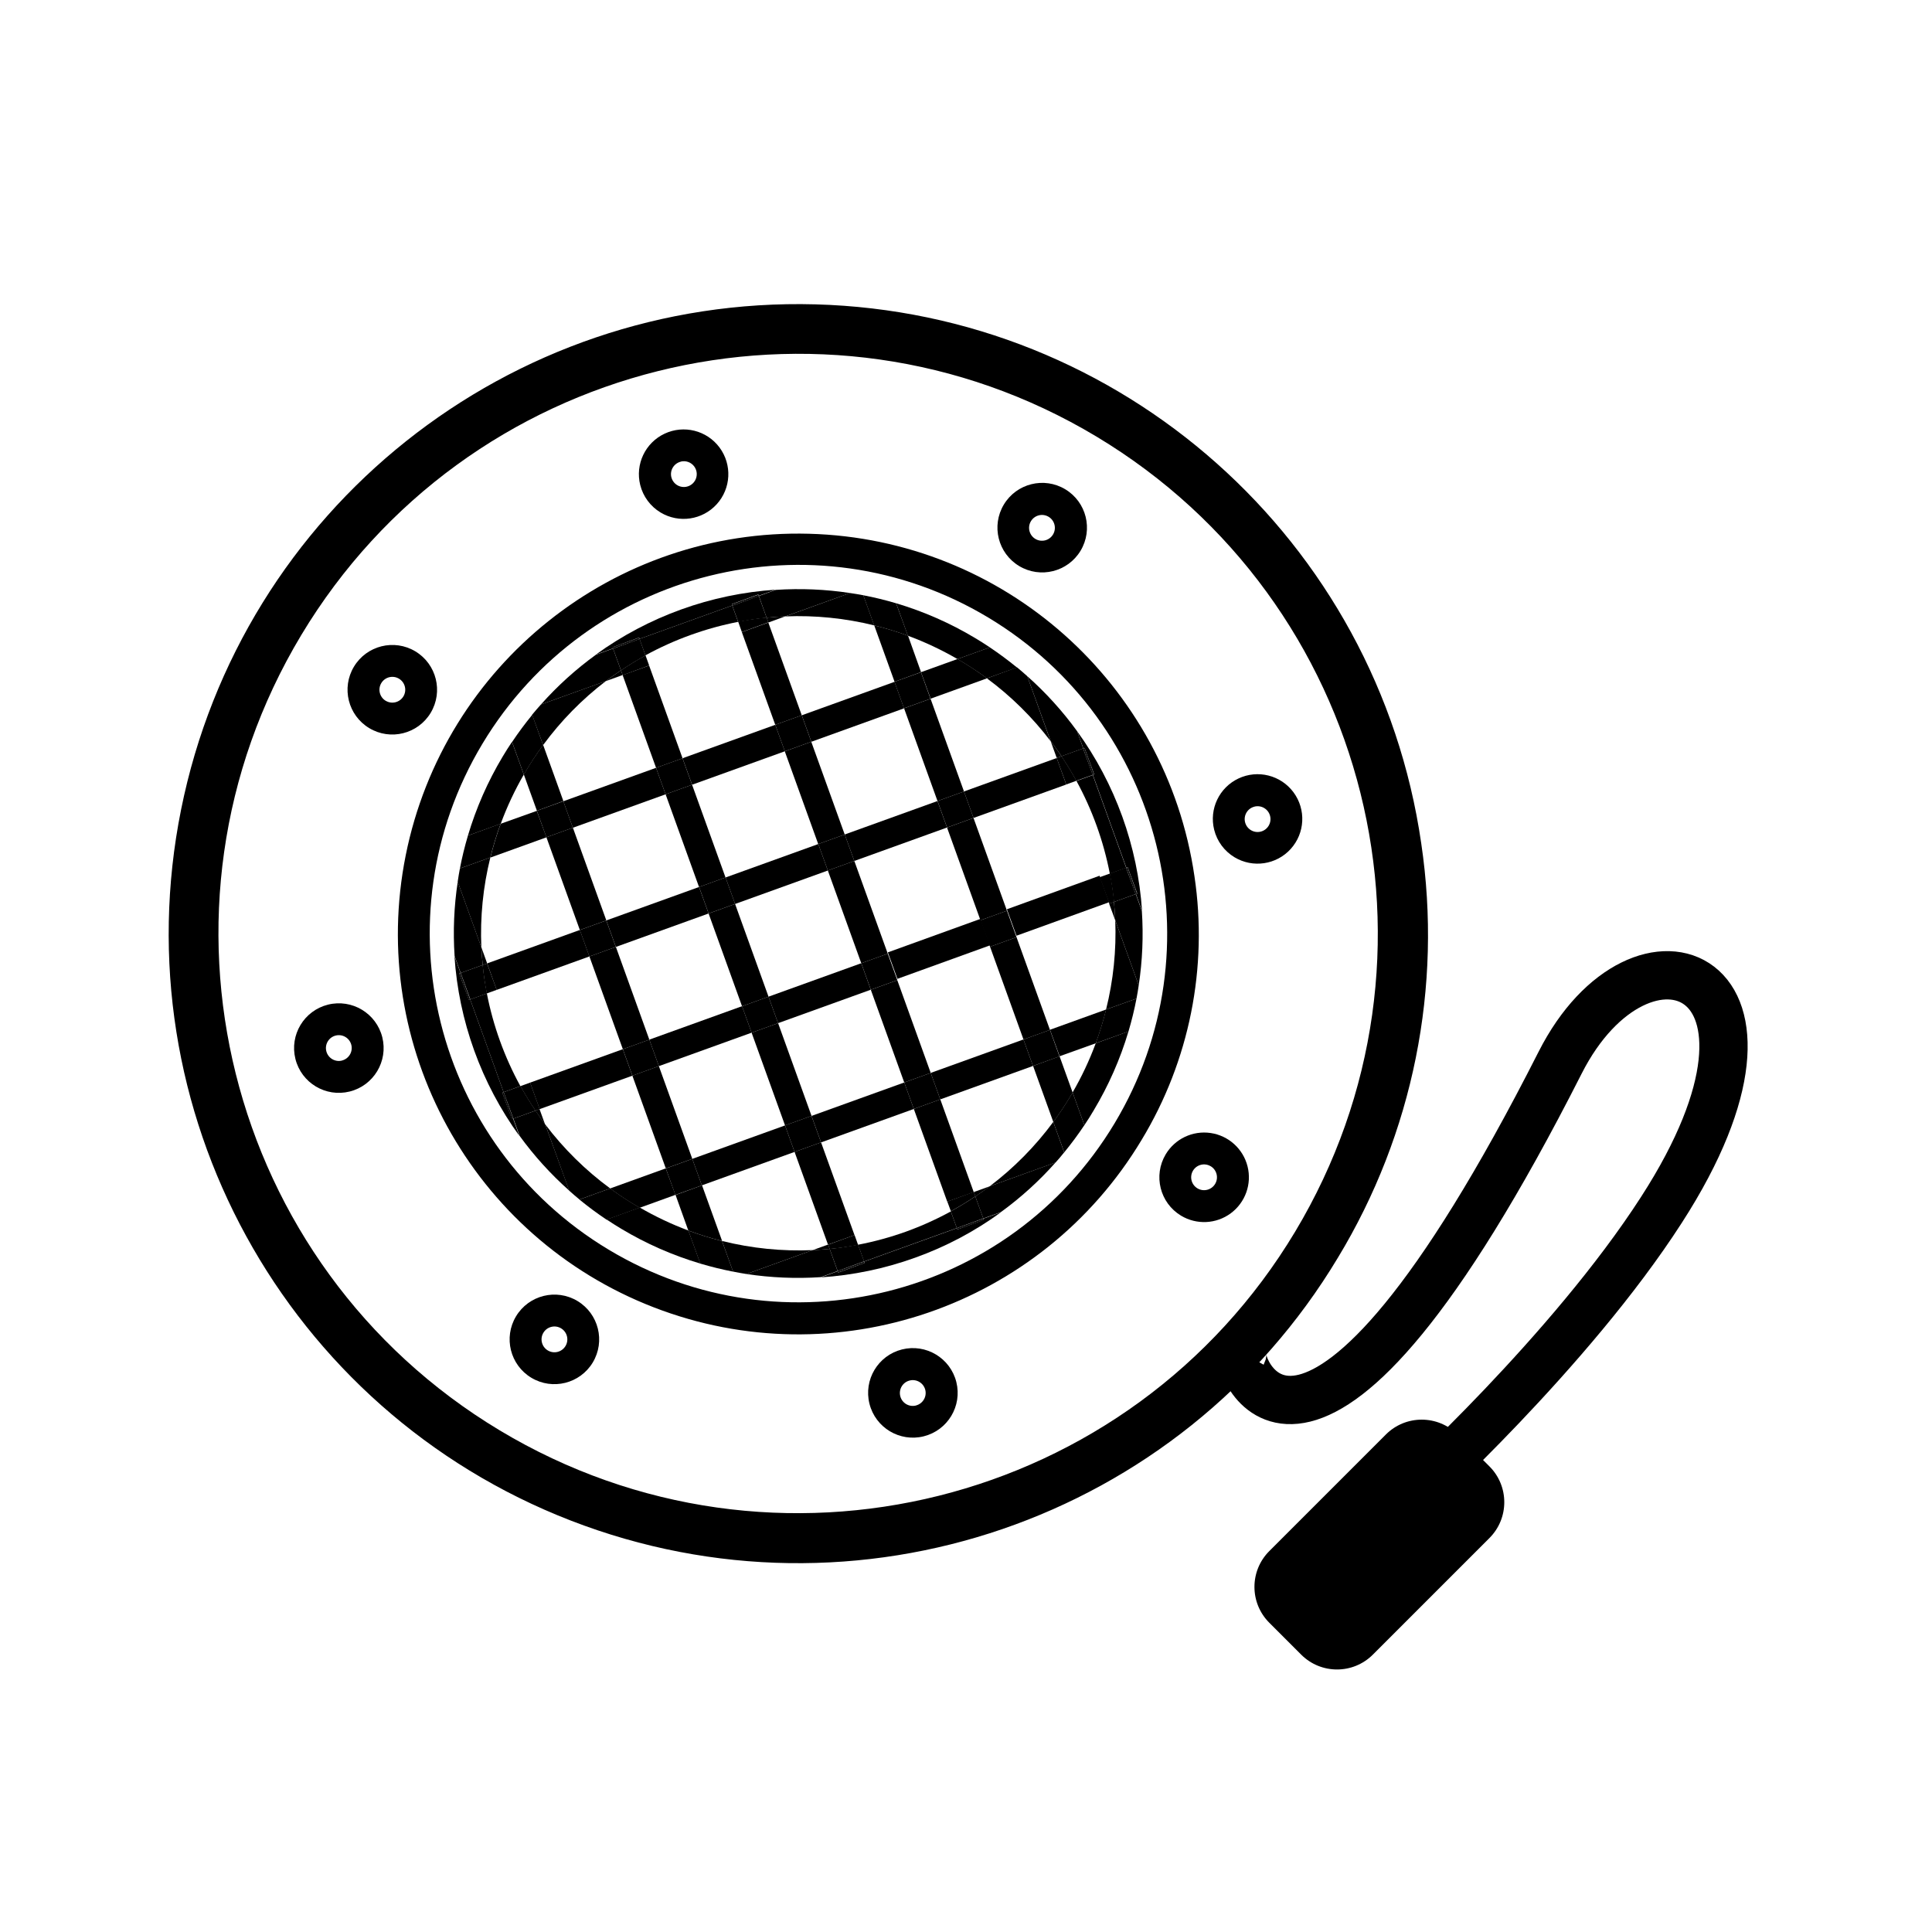
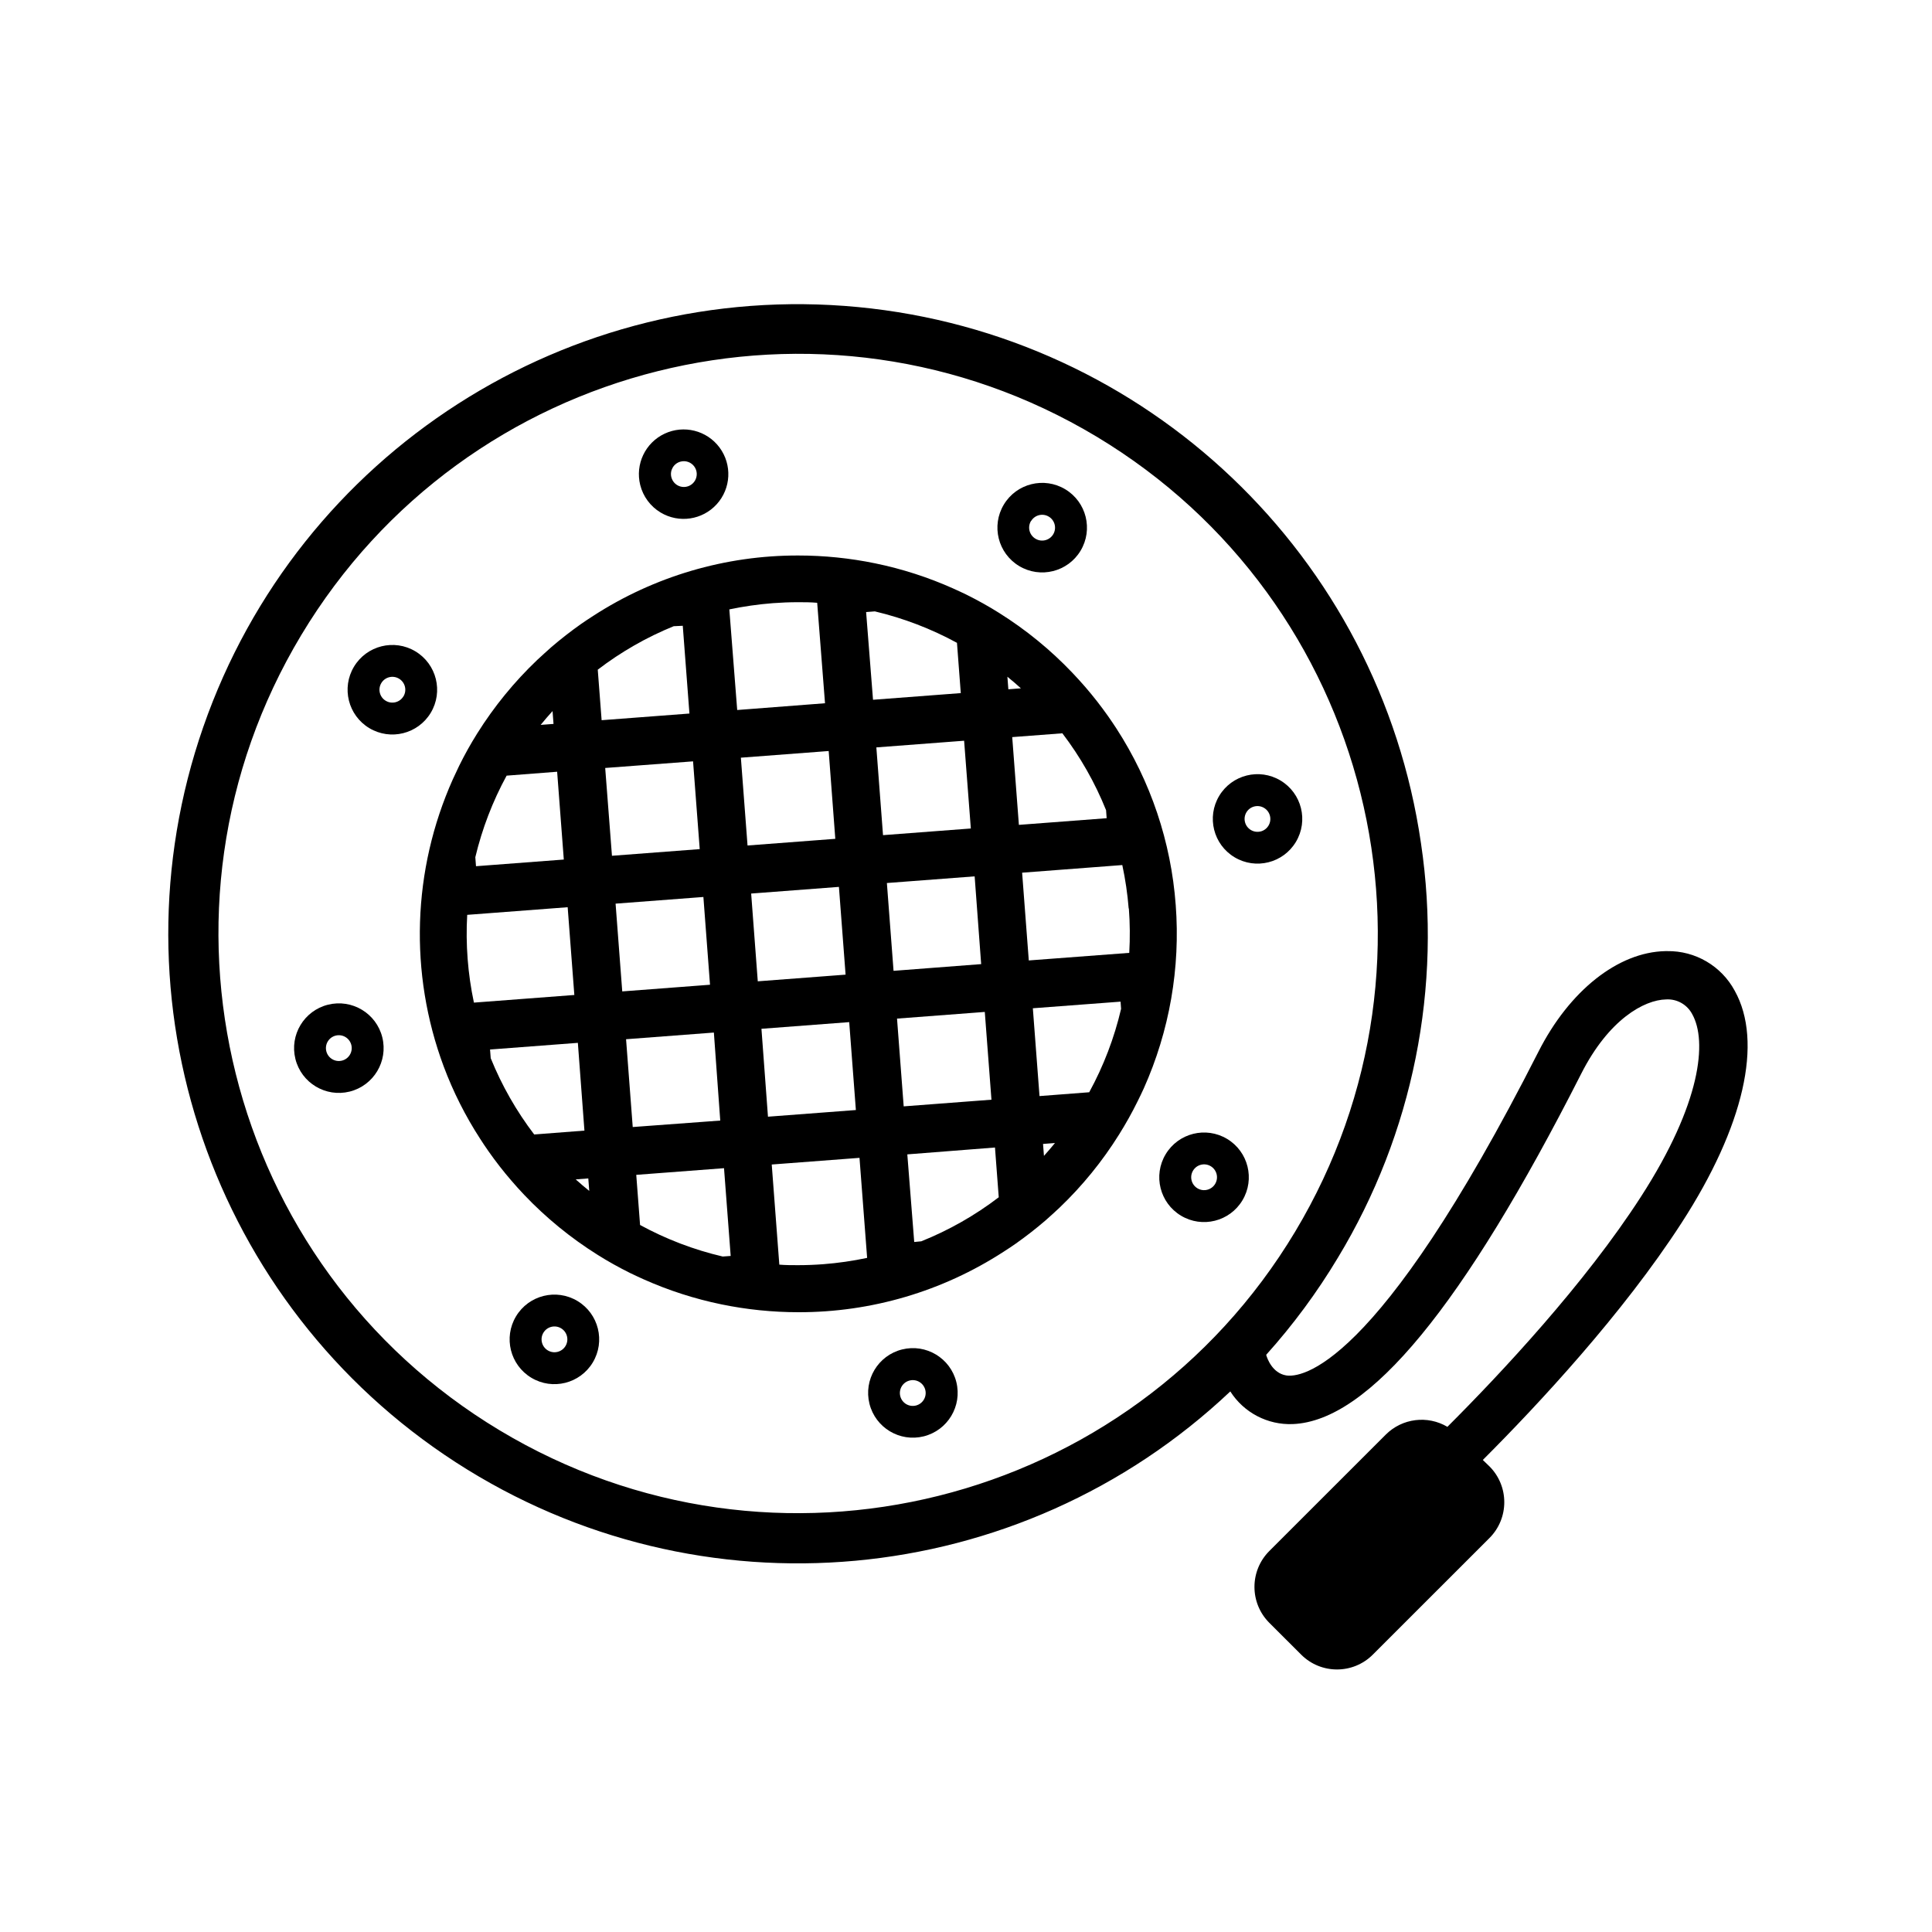
- <svg xmlns="http://www.w3.org/2000/svg" id="Layer_1" data-name="Layer 1" viewBox="0 0 400 400">
-   <defs>
-     <style>.cls-1,.cls-2{fill:none;}.cls-2{stroke:#000;stroke-miterlimit:10;stroke-width:10px;}</style>
-   </defs>
-   <rect class="cls-1" x="204.42" y="165.27" width="20.41" height="20.41" transform="translate(-46.8 83.23) rotate(-19.83)" />
-   <rect class="cls-1" x="139.28" y="216.65" width="20.41" height="20.41" transform="translate(-68.1 64.18) rotate(-19.83)" />
-   <path class="cls-1" d="M226.86,216l-7.5,2.7,2.7,7.49A66,66,0,0,0,226.86,216Z" />
-   <path class="cls-1" d="M210.47,194l6.92,19.2L229,209a65.38,65.38,0,0,0,1.88-18.48l-1.24-3.45Z" />
-   <rect class="cls-1" x="172.86" y="232.43" width="20.41" height="20.41" transform="translate(-71.47 76.51) rotate(-19.83)" />
-   <path class="cls-1" d="M120.06,192.53l-6.92-19.2-11.61,4.19a65.37,65.37,0,0,0-1.86,18.62l1.19,3.31Z" />
-   <path class="cls-1" d="M192.66,144.65l6.92,19.2,19.2-6.92-1.26-3.5a65.37,65.37,0,0,0-13.18-13Z" />
-   <rect class="cls-1" x="130.38" y="191.97" width="20.41" height="20.41" transform="translate(-60.26 59.69) rotate(-19.83)" />
-   <rect class="cls-1" x="137.25" y="133.71" width="20.41" height="20.41" transform="translate(-40.08 58.57) rotate(-19.83)" />
-   <path class="cls-1" d="M103.67,170.55l7.48-2.7-2.7-7.49A66,66,0,0,0,103.67,170.55Z" />
-   <path class="cls-1" d="M213.88,220.67l-19.2,6.92,6.92,19.2,3.32-1.2a65.37,65.37,0,0,0,13.14-13.31Z" />
-   <rect class="cls-1" x="105.7" y="200.88" width="20.41" height="20.41" transform="translate(-64.74 51.85) rotate(-19.83)" />
-   <path class="cls-1" d="M188,131.62l2.72,7.55,7.55-2.72A66.05,66.05,0,0,0,188,131.62Z" />
-   <path class="cls-1" d="M116.64,165.88l19.2-6.92-6.92-19.2L125.48,141a65.38,65.38,0,0,0-13,13.25Z" />
-   <path class="cls-1" d="M132.45,250a66.13,66.13,0,0,0,10.05,4.72l-2.66-7.39Z" />
-   <path class="cls-1" d="M137.86,241.9l-6.92-19.2-19.2,6.92,1.15,3.18a65.46,65.46,0,0,0,13.44,13.25Z" />
-   <rect class="cls-1" x="155.06" y="183.07" width="20.41" height="20.41" transform="translate(-55.77 67.54) rotate(-19.83)" />
-   <path class="cls-1" d="M166,148.07l19.2-6.92L181,129.48a65.38,65.38,0,0,0-18.41-1.86l-3.5,1.26Z" />
-   <path class="cls-1" d="M164.52,238.48l-19.2,6.92,4.16,11.53a65.46,65.46,0,0,0,18.77,1.89l3.19-1.15Z" />
-   <rect class="cls-1" x="179.74" y="174.17" width="20.41" height="20.41" transform="translate(-51.29 75.38) rotate(-19.83)" />
-   <rect class="cls-1" x="163.96" y="207.75" width="20.41" height="20.41" transform="translate(-63.62 72.02) rotate(-19.83)" />
-   <rect class="cls-1" x="146.16" y="158.39" width="20.41" height="20.41" transform="translate(-47.93 63.05) rotate(-19.83)" />
-   <rect class="cls-1" x="121.48" y="167.29" width="20.41" height="20.41" transform="translate(-52.41 55.21) rotate(-19.83)" />
-   <rect class="cls-1" x="188.64" y="198.85" width="20.41" height="20.41" transform="translate(-59.14 79.87) rotate(-19.83)" />
-   <rect class="cls-1" x="170.84" y="149.49" width="20.41" height="20.41" transform="translate(-43.44 70.9) rotate(-19.83)" />
-   <path d="M126.33,246.05a65.46,65.46,0,0,1-13.44-13.25l4.95,13.71c.7.62,1.4,1.24,2.13,1.83Z" />
-   <path d="M204.33,140.44a65.37,65.37,0,0,1,13.18,13L212.69,140c-.7-.62-1.4-1.24-2.13-1.84Z" />
-   <path d="M112.45,154.25a65.38,65.38,0,0,1,13-13.25L112,145.85c-.62.7-1.24,1.4-1.84,2.13Z" />
-   <path d="M218.07,232.28a65.37,65.37,0,0,1-13.14,13.31l13.62-4.91q.91-1,1.78-2.1Z" />
-   <path d="M235.3,206.75c.18-.91.32-1.83.46-2.75l-4.86-13.46A65.38,65.38,0,0,1,229,209Z" />
-   <path d="M178.74,123.24c-.92-.18-1.83-.32-2.75-.46l-13.41,4.84A65.38,65.38,0,0,1,181,129.48Z" />
-   <path d="M95.22,179.8c-.18.91-.32,1.83-.46,2.75l4.9,13.6a65.37,65.37,0,0,1,1.86-18.62Z" />
-   <path d="M224.54,154.85l2,5.48-.27.1,6.92,19.2.27-.1,2,5.48-.27.1,1.26,3.5A71.55,71.55,0,0,0,223,151.38l1.29,3.56Z" />
-   <path d="M151.77,263.27c.92.18,1.84.36,2.77.5l13.72-4.95a65.46,65.46,0,0,1-18.77-1.89Z" />
-   <path d="M222.07,226.18l2.44,6.77c.67-1,1.32-2,1.93-3.06a71.44,71.44,0,0,0,7.2-16.35L226.86,216A66,66,0,0,1,222.07,226.18Z" />
-   <path d="M198.23,136.45l6.71-2.42q-1.49-1-3.05-1.93a71.43,71.43,0,0,0-16.35-7.2l2.43,6.72A66.05,66.05,0,0,1,198.23,136.45Z" />
-   <path d="M126.84,134l5.48-2,.1.27,19.2-6.92-.1-.27,5.48-2,.1.27,3.49-1.26a71.55,71.55,0,0,0-37.22,13.43l3.56-1.29Z" />
-   <path d="M106,231.7l-2-5.48.27-.1-6.92-19.2-.27.1-2-5.48.27-.1-1.26-3.5a71.55,71.55,0,0,0,13.43,37.23l-1.29-3.57Z" />
-   <path d="M108.45,160.36,106,153.6q-1,1.49-1.93,3.05A71.44,71.44,0,0,0,96.88,173l6.79-2.45A66,66,0,0,1,108.45,160.36Z" />
-   <path d="M132.45,250l-6.87,2.48q1.5,1,3.05,1.93A71.23,71.23,0,0,0,145,261.61l-2.47-6.84A66.13,66.13,0,0,1,132.45,250Z" />
-   <path d="M203.69,252.55l-5.48,2-.1-.27-19.2,6.92.1.27-5.48,2-.1-.27-3.51,1.27a71.26,71.26,0,0,0,19.58-4.09A70.51,70.51,0,0,0,207.22,251l-3.63,1.31Z" />
-   <path d="M128.56,138.79q-1.58,1.06-3.08,2.21l3.43-1.24Z" />
-   <path d="M162.58,127.61c-1.28.05-2.57.15-3.86.28l.35,1Z" />
-   <path d="M158.72,127.89c1.29-.13,2.57-.23,3.86-.28L176,122.78a71.12,71.12,0,0,0-15.39-.65l-3.49,1.26Z" />
-   <path d="M143,131.46a66.14,66.14,0,0,1,9.82-2.71l-1.22-3.39-19.2,6.92,1.23,3.4A66.14,66.14,0,0,1,143,131.46Z" />
-   <path d="M125.48,141q1.5-1.15,3.08-2.21l-1.63-4.52-3.56,1.29A70.77,70.77,0,0,0,112,145.85Z" />
-   <rect x="117.02" y="162.24" width="20.41" height="5.83" transform="translate(-48.49 52.97) rotate(-19.83)" />
-   <path d="M103.67,170.55a65.87,65.87,0,0,0-2.14,7l11.61-4.19-2-5.48Z" />
-   <path d="M190.68,139.17l2,5.48,11.67-4.21a65.89,65.89,0,0,0-6.1-4Z" />
-   <rect x="141.71" y="153.34" width="20.41" height="5.83" transform="translate(-44.01 60.81) rotate(-19.83)" />
-   <rect x="166.39" y="144.44" width="20.41" height="5.83" transform="translate(-39.52 68.66) rotate(-19.83)" />
-   <path d="M96.88,173q-1,3.37-1.66,6.8l6.3-2.27a65.87,65.87,0,0,1,2.14-7Z" />
-   <path d="M204.33,140.44l6.22-2.24q-2.68-2.2-5.62-4.17l-6.71,2.42A65.89,65.89,0,0,1,204.33,140.44Z" />
-   <rect x="150.61" y="178.02" width="20.41" height="5.83" transform="translate(-51.85 65.3) rotate(-19.83)" />
-   <rect x="175.29" y="169.12" width="20.41" height="5.83" transform="translate(-47.37 73.14) rotate(-19.83)" />
-   <rect x="101.25" y="195.82" width="20.41" height="5.83" transform="translate(-60.82 49.6) rotate(-19.83)" />
-   <rect x="125.93" y="186.92" width="20.41" height="5.83" transform="translate(-56.34 57.45) rotate(-19.83)" />
-   <rect x="199.97" y="160.21" width="20.41" height="5.83" transform="translate(-42.88 80.99) rotate(-19.83)" />
-   <rect x="96.08" y="201.31" width="0.29" height="5.83" transform="translate(-63.59 44.77) rotate(-19.83)" />
-   <rect x="225.25" y="154.72" width="0.29" height="5.83" transform="translate(-40.12 85.83) rotate(-19.83)" />
-   <rect x="159.51" y="202.7" width="20.41" height="5.83" transform="translate(-59.7 69.78) rotate(-19.83)" />
-   <rect x="110.15" y="220.5" width="20.41" height="5.83" transform="translate(-68.67 54.09) rotate(-19.83)" />
-   <rect x="184.19" y="193.8" width="20.41" height="5.83" transform="matrix(0.94, -0.34, 0.34, 0.94, -55.21, 77.63)" />
-   <rect x="208.87" y="184.89" width="20.41" height="5.83" transform="matrix(0.94, -0.34, 0.34, 0.94, -50.73, 85.47)" />
-   <rect x="134.83" y="211.6" width="20.41" height="5.83" transform="translate(-64.18 61.93) rotate(-19.83)" />
-   <rect x="104.99" y="225.99" width="0.29" height="5.83" transform="translate(-71.43 49.25) rotate(-19.83)" />
-   <rect x="234.15" y="179.41" width="0.29" height="5.83" transform="translate(-47.96 90.31) rotate(-19.83)" />
-   <path d="M139.84,247.38l-2-5.48-11.53,4.16a66,66,0,0,0,6.12,4Z" />
-   <rect x="193.09" y="218.48" width="20.41" height="5.83" transform="translate(-63.06 82.11) rotate(-19.83)" />
-   <path d="M226.86,216a65.87,65.87,0,0,0,2.16-7l-11.63,4.2,2,5.48Z" />
-   <rect x="143.73" y="236.28" width="20.41" height="5.83" transform="translate(-72.03 66.42) rotate(-19.83)" />
-   <rect x="168.41" y="227.38" width="20.41" height="5.83" transform="translate(-67.54 74.27) rotate(-19.83)" />
-   <path d="M126.33,246.05l-6.37,2.3q2.68,2.2,5.62,4.17l6.87-2.48A66,66,0,0,1,126.33,246.05Z" />
-   <path d="M233.64,213.55q1-3.37,1.66-6.8L229,209a65.87,65.87,0,0,1-2.16,7Z" />
-   <path d="M201.94,247.72c1-.68,2-1.39,3-2.12l-3.32,1.2Z" />
-   <path d="M168.26,258.82c1.17-.05,2.34-.14,3.51-.26l-.32-.89Z" />
-   <path d="M187.57,255a66.22,66.22,0,0,1-9.92,2.71l1.25,3.47,19.2-6.92-1.24-3.45A66.14,66.14,0,0,1,187.57,255Z" />
-   <path d="M204.93,245.59c-1,.74-2,1.44-3,2.12l1.65,4.56,3.63-1.31a70.53,70.53,0,0,0,11.34-10.29Z" />
-   <path d="M171.77,258.56c-1.17.12-2.34.21-3.51.26l-13.72,4.95a71.33,71.33,0,0,0,15.37.65l3.51-1.27Z" />
-   <path d="M230.9,190.54q-.08-1.9-.27-3.8l-1,.35Z" />
-   <path d="M219.77,156.57q-1.08-1.61-2.25-3.15l1.26,3.5Z" />
-   <path d="M230.63,186.74q.19,1.9.27,3.8L235.76,204a71.12,71.12,0,0,0,.65-15.39l-1.26-3.5Z" />
-   <path d="M217.52,153.42q1.17,1.53,2.25,3.15l4.5-1.62L223,151.38A70.77,70.77,0,0,0,212.69,140Z" />
-   <path d="M227.06,171a66.13,66.13,0,0,1,2.72,9.89l3.39-1.22-6.92-19.2-3.38,1.22A66.15,66.15,0,0,1,227.06,171Z" />
-   <path d="M220.76,162.41l2.1-.76q-1.44-2.63-3.09-5.08l-1,.36Z" />
-   <path d="M226.24,160.43l-2-5.48-4.5,1.62q1.65,2.45,3.09,5.08Z" />
-   <path d="M227.68,181.61l2,5.48,1-.35q-.29-2.94-.86-5.89Z" />
-   <path d="M230.63,186.74l4.51-1.63-2-5.48-3.39,1.22Q230.34,183.8,230.63,186.74Z" />
-   <rect x="208.27" y="194.4" width="5.83" height="20.41" transform="translate(-56.89 83.79) rotate(-19.83)" />
-   <rect x="190.47" y="145.04" width="5.83" height="20.41" transform="translate(-41.2 74.82) rotate(-19.83)" />
-   <path d="M188,131.62a65.91,65.91,0,0,0-7-2.14l4.21,11.67,5.48-2Z" />
-   <path d="M219.37,218.69l-5.48,2,4.19,11.61a65.9,65.9,0,0,0,4-6.1Z" />
-   <rect x="199.37" y="169.72" width="5.83" height="20.41" transform="translate(-49.05 79.31) rotate(-19.83)" />
-   <path d="M185.53,124.9q-3.37-1-6.8-1.66l2.25,6.24a65.91,65.91,0,0,1,7,2.14Z" />
-   <path d="M218.07,232.28l2.27,6.3q2.21-2.7,4.17-5.63l-2.44-6.77A65.9,65.9,0,0,1,218.07,232.28Z" />
-   <rect x="186.01" y="139.98" width="5.83" height="5.83" transform="translate(-37.28 72.58) rotate(-19.83)" />
-   <rect x="194.92" y="164.67" width="5.83" height="5.83" transform="translate(-45.12 77.06) rotate(-19.83)" />
-   <rect x="203.82" y="189.35" width="5.83" height="5.83" transform="translate(-52.97 81.55) rotate(-19.83)" />
-   <rect x="212.72" y="214.03" width="5.83" height="5.83" transform="translate(-60.82 86.03) rotate(-19.83)" />
-   <rect x="192.49" y="227.98" width="5.83" height="20.41" transform="translate(-69.22 80.43) rotate(-19.83)" />
-   <rect x="174.69" y="178.62" width="5.83" height="20.41" transform="translate(-53.53 71.46) rotate(-19.83)" />
-   <rect x="183.59" y="203.3" width="5.83" height="20.41" transform="translate(-61.38 75.95) rotate(-19.83)" />
-   <rect x="165.78" y="153.94" width="5.83" height="20.41" transform="translate(-45.69 66.98) rotate(-19.83)" />
-   <rect x="156.88" y="129.26" width="5.83" height="20.41" transform="translate(-37.84 62.49) rotate(-19.83)" />
-   <rect x="197.98" y="253.26" width="5.83" height="0.29" transform="translate(-74.06 83.2) rotate(-19.83)" />
-   <rect x="151.39" y="124.1" width="5.83" height="0.29" transform="translate(-33 59.73) rotate(-19.83)" />
-   <path d="M153.59,130.85l5.48-2-.35-1c-2,.2-3.93.48-5.89.86Z" />
-   <path d="M158.72,127.89l-1.62-4.5-5.48,2,1.22,3.39C154.8,128.37,156.76,128.09,158.72,127.89Z" />
-   <rect x="161.33" y="148.89" width="5.83" height="5.83" transform="translate(-41.76 64.73) rotate(-19.83)" />
-   <rect x="170.24" y="173.57" width="5.83" height="5.83" transform="translate(-49.61 69.22) rotate(-19.83)" />
-   <rect x="179.14" y="198.25" width="5.83" height="5.83" transform="translate(-57.45 73.7) rotate(-19.83)" />
-   <rect x="188.04" y="222.93" width="5.83" height="5.83" transform="translate(-65.3 78.19) rotate(-19.83)" />
-   <path d="M196.13,248.77l.74,2q2.63-1.44,5.08-3.09l-.33-.92Z" />
-   <path d="M198.1,254.26l5.48-2-1.65-4.56q-2.45,1.65-5.08,3.09Z" />
-   <rect x="158.91" y="212.2" width="5.83" height="20.41" transform="translate(-65.86 68.1) rotate(-19.83)" />
-   <rect x="150.01" y="187.52" width="5.83" height="20.41" transform="translate(-58.02 63.62) rotate(-19.83)" />
-   <rect x="167.81" y="236.88" width="5.83" height="20.41" transform="translate(-73.71 72.58) rotate(-19.83)" />
-   <rect x="132.2" y="138.16" width="5.83" height="20.41" transform="translate(-42.32 54.65) rotate(-19.83)" />
-   <rect x="141.1" y="162.84" width="5.83" height="20.41" transform="translate(-50.17 59.13) rotate(-19.83)" />
-   <rect x="126.71" y="133" width="5.83" height="0.29" transform="translate(-37.49 51.88) rotate(-19.83)" />
-   <rect x="173.3" y="262.16" width="5.83" height="0.29" transform="translate(-78.55 75.35) rotate(-19.83)" />
-   <path d="M134.4,137.78l-.75-2.09q-2.63,1.44-5.08,3.1l.35,1Z" />
-   <path d="M132.42,132.29l-5.48,2,1.63,4.52q2.45-1.65,5.08-3.1Z" />
-   <rect x="136.65" y="157.79" width="5.83" height="5.83" transform="translate(-46.25 56.89) rotate(-19.83)" />
-   <rect x="145.56" y="182.47" width="5.83" height="5.83" transform="translate(-54.09 61.37) rotate(-19.83)" />
-   <rect x="154.46" y="207.15" width="5.83" height="5.83" transform="translate(-61.94 65.86) rotate(-19.83)" />
-   <rect x="163.36" y="231.83" width="5.83" height="5.83" transform="translate(-69.79 70.34) rotate(-19.83)" />
-   <path d="M176.93,255.7l-5.48,2,.32.89q2.94-.29,5.89-.85Z" />
-   <path d="M171.77,258.56l1.66,4.59,5.48-2-1.25-3.47Q174.71,258.28,171.77,258.56Z" />
-   <rect x="125.33" y="196.42" width="5.83" height="20.41" transform="translate(-62.5 55.77) rotate(-19.83)" />
-   <path d="M142.51,254.77a66,66,0,0,0,7,2.17l-4.16-11.53-5.48,2Z" />
-   <rect x="134.23" y="221.1" width="5.83" height="20.41" transform="translate(-70.35 60.25) rotate(-19.83)" />
-   <path d="M111.16,167.85l5.48-2-4.19-11.63a65.9,65.9,0,0,0-4,6.12Z" />
-   <rect x="116.42" y="171.74" width="5.83" height="20.41" transform="translate(-54.65 51.28) rotate(-19.83)" />
-   <path d="M112.45,154.25,110.19,148q-2.2,2.68-4.17,5.62l2.44,6.76A65.9,65.9,0,0,1,112.45,154.25Z" />
-   <path d="M142.51,254.77l2.47,6.84q3.36,1,6.8,1.67l-2.29-6.34A66,66,0,0,1,142.51,254.77Z" />
-   <rect x="111.97" y="166.69" width="5.83" height="5.83" transform="translate(-50.73 49.04) rotate(-19.83)" />
-   <rect x="120.87" y="191.37" width="5.83" height="5.83" transform="translate(-58.58 53.53) rotate(-19.83)" />
-   <rect x="129.78" y="216.05" width="5.83" height="5.83" transform="translate(-66.42 58.01) rotate(-19.83)" />
-   <rect x="138.68" y="240.73" width="5.83" height="5.83" transform="translate(-74.27 62.5) rotate(-19.83)" />
-   <path d="M110.85,229.94c.66,1,1.33,1.93,2,2.86l-1.15-3.18Z" />
-   <path d="M99.67,196.15c.05,1.21.15,2.43.27,3.64l.92-.33Z" />
-   <path d="M99.94,199.79c-.12-1.22-.22-2.43-.27-3.64l-4.9-13.6a71.13,71.13,0,0,0-.65,15.39l1.26,3.5Z" />
-   <path d="M103.51,215.5a66.14,66.14,0,0,1-2.71-9.82l-3.45,1.24,6.92,19.2,3.47-1.25A66.21,66.21,0,0,1,103.51,215.5Z" />
-   <path d="M112.89,232.8c-.7-.93-1.38-1.89-2-2.86l-4.6,1.66,1.29,3.57a70.77,70.77,0,0,0,10.29,11.35Z" />
-   <path d="M102.84,204.94l-2-5.48-.92.33c.2,2,.48,3.93.86,5.89Z" />
-   <path d="M99.94,199.79l-4.56,1.65,2,5.48,3.45-1.24C100.42,203.72,100.14,201.75,99.94,199.79Z" />
-   <path d="M109.76,224.14l-2,.73q1.44,2.63,3.1,5.08l.89-.32Z" />
-   <path d="M104.28,226.12l2,5.48,4.6-1.66q-1.65-2.45-3.1-5.08Z" />
-   <g id="Layer_2" data-name="Layer 2">
-     <path d="M247.3,181.43A82.89,82.89,0,1,0,236.36,236,82,82,0,0,0,247.3,181.43ZM126,258.72a76.33,76.33,0,1,1,104.75-26.13A76.33,76.33,0,0,1,126,258.72Z" />
-     <path d="M294.25,174.6A130.33,130.33,0,1,0,277,260.39,128.93,128.93,0,0,0,294.25,174.6ZM103.44,296.13A120,120,0,1,1,268.15,255,120,120,0,0,1,103.44,296.13Z" />
-     <path d="M211,117.19a9.27,9.27,0,1,0-3.17-12.72h0A9.28,9.28,0,0,0,211,117.19ZM217.11,107a2.67,2.67,0,1,1-3.67.91h0A2.67,2.67,0,0,1,217.11,107Z" />
-     <path d="M119.56,269.36a9.27,9.27,0,1,0,3.17,12.72h0A9.28,9.28,0,0,0,119.56,269.36Zm-6.15,10.23a2.67,2.67,0,1,1,3.67-.91h0A2.67,2.67,0,0,1,113.41,279.59Z" />
-     <path d="M255.6,177.49a9.26,9.26,0,1,0-4.22-5.7A9.26,9.26,0,0,0,255.6,177.49ZM259.72,167a2.67,2.67,0,1,1-1.94,3.24h0a2.66,2.66,0,0,1,1.93-3.23h0Z" />
-     <path d="M67.91,208a9.27,9.27,0,1,0,11.24,6.75h0A9.28,9.28,0,0,0,67.91,208Zm2.89,11.58a2.67,2.67,0,1,1,1.94-3.24h0a2.67,2.67,0,0,1-1.94,3.23Z" />
-     <path d="M244.52,251.69A9.27,9.27,0,1,0,241.34,239h0A9.28,9.28,0,0,0,244.52,251.69Zm6.15-10.23a2.67,2.67,0,1,1-3.67.91h0A2.67,2.67,0,0,1,250.66,241.46Z" />
-     <path d="M86,134.86a9.27,9.27,0,1,0,3.17,12.72h0A9.28,9.28,0,0,0,86,134.86Zm-6.15,10.23a2.67,2.67,0,1,1,3.67-.91h0A2.67,2.67,0,0,1,79.86,145.09Z" />
-     <path d="M186.74,279.39A9.27,9.27,0,1,0,198,286.14h0A9.28,9.28,0,0,0,186.74,279.39ZM189.63,291a2.67,2.67,0,1,1,1.94-3.24h0a2.67,2.67,0,0,1-1.94,3.23Z" />
-     <path d="M136.77,106.11a9.26,9.26,0,1,0-4.22-5.7A9.26,9.26,0,0,0,136.77,106.11Zm4.13-10.53A2.67,2.67,0,1,1,139,98.82h0a2.66,2.66,0,0,1,1.93-3.23h0Z" />
-   </g>
-   <path class="cls-2" d="M292,309.83s33.1-30,52-59.37c32.14-49.83-4.19-63.64-21-30.43-52,102.55-67.16,62.6-65.74,60.07" />
-   <rect x="270.42" y="292.22" width="30.32" height="55.12" rx="10.49" ry="10.49" transform="translate(261.4 747.84) rotate(-135)" />
+ <svg xmlns="http://www.w3.org/2000/svg" id="189b59c1-d65d-4a0c-8ecd-54b40895c453" data-name="IAC" viewBox="0 0 400 400">
+   <path d="M211,117.19a9.27,9.27,0,1,0-3.17-12.72A9.27,9.27,0,0,0,211,117.19Zm2.48-9.32a2.67,2.67,0,1,1,.91,3.67A2.67,2.67,0,0,1,213.45,107.87Z" />
+   <path d="M119.56,269.36a9.27,9.27,0,1,0,3.17,12.72A9.27,9.27,0,0,0,119.56,269.36Zm-2.48,9.32a2.67,2.67,0,1,1-.91-3.67A2.67,2.67,0,0,1,117.08,278.68Z" />
+   <path d="M265.12,161.6a9.26,9.26,0,1,0,3.18,12.71A9.26,9.26,0,0,0,265.12,161.6ZM261,172.14a2.67,2.67,0,0,1-3.24-1.94h0a2.66,2.66,0,0,1,1.93-3.23h0a2.67,2.67,0,1,1,1.3,5.18Z" />
+   <path d="M79.15,214.76A9.27,9.27,0,1,0,72.4,226a9.28,9.28,0,0,0,6.75-11.24Zm-8.35,4.83h0a2.67,2.67,0,1,1,1.94-3.24h0A2.67,2.67,0,0,1,70.8,219.59Z" />
+   <path d="M254.06,235.8a9.27,9.27,0,1,0,3.17,12.72A9.27,9.27,0,0,0,254.06,235.8Zm-2.48,9.32a2.67,2.67,0,1,1-.91-3.67A2.67,2.67,0,0,1,251.58,245.12Z" />
+   <path d="M89.18,147.58a9.27,9.27,0,1,0-12.72,3.17A9.28,9.28,0,0,0,89.18,147.58Zm-5.66-3.4a2.67,2.67,0,1,1-.91-3.67A2.67,2.67,0,0,1,83.53,144.18Z" />
+   <path d="M198,286.14a9.27,9.27,0,1,0-6.75,11.24A9.28,9.28,0,0,0,198,286.14ZM189.63,291h0a2.67,2.67,0,1,1,1.94-3.24h0A2.67,2.67,0,0,1,189.63,291Z" />
+   <path d="M136.77,106.11a9.26,9.26,0,1,0-4.22-5.7A9.26,9.26,0,0,0,136.77,106.11Zm4.11-10.53h0A2.67,2.67,0,1,1,139,98.82h0A2.66,2.66,0,0,1,140.88,95.58Z" />
+   <path d="M359.16,205.13a15.61,15.61,0,0,0-14-8.21h-.35c-9.8.19-19.88,8.17-26.3,20.84-33.73,66.46-49.44,67.48-52.25,67s-3.91-3.48-4.11-4.26A130.31,130.31,0,0,0,277,260.39a128.93,128.93,0,0,0,17.2-85.79,130.35,130.35,0,1,0-39.48,113.48,14.64,14.64,0,0,0,12.94,6.76c15.73-.63,35.26-24.36,59.72-72.55,5.68-11.2,13-15.28,17.57-15.37a5.72,5.72,0,0,1,5.42,3.08c3.08,5.52,1.91,18.33-10.62,37.75-11.6,18-28.86,36.45-40.08,47.66A10.5,10.5,0,0,0,286.93,297l-24.14,24.13a10.52,10.52,0,0,0,0,14.85l6.6,6.59a10.49,10.49,0,0,0,14.84,0l24.14-24.13a10.5,10.5,0,0,0,0-14.85L307,302.27c11.51-11.51,29-30.29,41.16-49.1C361.07,233.23,365.06,215.71,359.16,205.13Zm-255.72,91A120,120,0,1,1,268.15,255,120,120,0,0,1,103.44,296.13Z" />
+   <path d="M243.42,187.37a77.65,77.65,0,0,0-12.29-36.56q-.82-1.26-1.69-2.5c-1.5-2.13-3.1-4.17-4.73-6.06-.91-1.05-1.78-2-2.67-2.94a78.34,78.34,0,0,0-15.2-12.42c-2.09-1.32-4.35-2.58-6.72-3.76-.92-.45-1.84-.87-2.77-1.29a78,78,0,0,0-16.12-5.2,79,79,0,0,0-16-1.63,77.72,77.72,0,0,0-42.41,12.5c-1,.64-1.82,1.19-2.58,1.72-2.08,1.47-4.12,3.06-6.07,4.73-1,.91-2,1.78-2.94,2.67a78.76,78.76,0,0,0-12.42,15.21c-1.37,2.18-2.63,4.44-3.74,6.7-.48,1-.91,1.91-1.31,2.79a78.54,78.54,0,0,0-1.9,59.46,77.24,77.24,0,0,0,7.56,15c.54.83,1.12,1.73,1.73,2.58,1.51,2.15,3.1,4.19,4.72,6.06.86,1,1.75,2,2.66,2.95a78.37,78.37,0,0,0,15.2,12.42c2.09,1.32,4.35,2.58,6.72,3.76.92.45,1.85.87,2.77,1.29a78,78,0,0,0,16.12,5.2,79.07,79.07,0,0,0,16,1.63,77.72,77.72,0,0,0,42.41-12.5c1-.63,1.8-1.18,2.58-1.72,2.08-1.47,4.12-3.06,6.07-4.73,1-.9,2-1.77,2.94-2.67a78.21,78.21,0,0,0,12.37-15.2c1.37-2.2,2.64-4.45,3.75-6.71l.11-.22c.42-.86.84-1.7,1.23-2.57a78.47,78.47,0,0,0,6.62-38Zm-25,49.28q-1.11,1.36-2.28,2.66l-.19-2.47ZM229,167.74l.12,1.66-18.17,1.38-1.38-18.17,10.38-.79A68.13,68.13,0,0,1,229,167.74Zm4.72,20.36a69.08,69.08,0,0,1,.08,9.18L213,198.85l-1.38-18.17,20.74-1.58A68.71,68.71,0,0,1,233.68,188.1Zm-18.5,38.83-1.38-18.18L232,207.38l.11,1.49a68.55,68.55,0,0,1-6.6,17.27Zm-25.94,30.21L187.85,239,206,237.58l.78,10.3A68.2,68.2,0,0,1,190.74,257Zm-38,2.89-1.65.12a68,68,0,0,1-17.11-6.53l-.79-10.38,18.17-1.38Zm-9.92-130.47,1.38,18.17-18.18,1.38-.8-10.46a68.22,68.22,0,0,1,15.72-9Zm2.13,28.07,1.38,18.17-18.17,1.38L125.3,159ZM147,203.88l-18.17,1.38-1.38-18.17,18.18-1.38Zm25.94-30.21-18.17,1.38-1.38-18.18,18.18-1.38Zm-2.13-28.07L152.63,147,151,126.17a70.51,70.51,0,0,1,9-1.29c1.72-.13,3.46-.2,5.19-.2,1.31,0,2.64,0,4,.12ZM149.12,232,131,233.34l-1.38-18.18,18.18-1.38Zm25.95-30.21-18.18,1.38L155.52,185l18.17-1.38Zm4.25-75.07,1.81-.14a68.69,68.69,0,0,1,17,6.51l.79,10.41-18.17,1.38ZM201,171.53l-18.18,1.38-1.38-18.17,18.17-1.38ZM177.2,229.82,159,231.2,157.65,213l18.17-1.38ZM159.78,241.1l18.17-1.38,1.58,20.71a69,69,0,0,1-9.09,1.31c-1.72.13-3.49.2-5.24.2-1.27,0-2.56,0-3.85-.11Zm43.36-41.49L185,201l-1.38-18.18,18.17-1.38Zm2.13,28.07-18.17,1.38-1.38-18.17,18.17-1.38Zm6.09-85.17-2.59.2-.2-2.6Q210,141.27,211.37,142.51ZM121,234.08l-10.4.8a68.42,68.42,0,0,1-9-15.79l-.14-1.8,18.18-1.38Zm-9.06-84q1.19-1.46,2.46-2.86l.2,2.66Zm3.41,9.7,1.38,18.18-18.18,1.38-.14-1.86a68.5,68.5,0,0,1,6.48-16.89ZM118.91,206l-20.79,1.58a68.68,68.68,0,0,1-1.39-18.17l20.8-1.58Zm.3,38.18,2.59-.2.2,2.59Q120.57,245.42,119.21,244.19Z" />
</svg>
